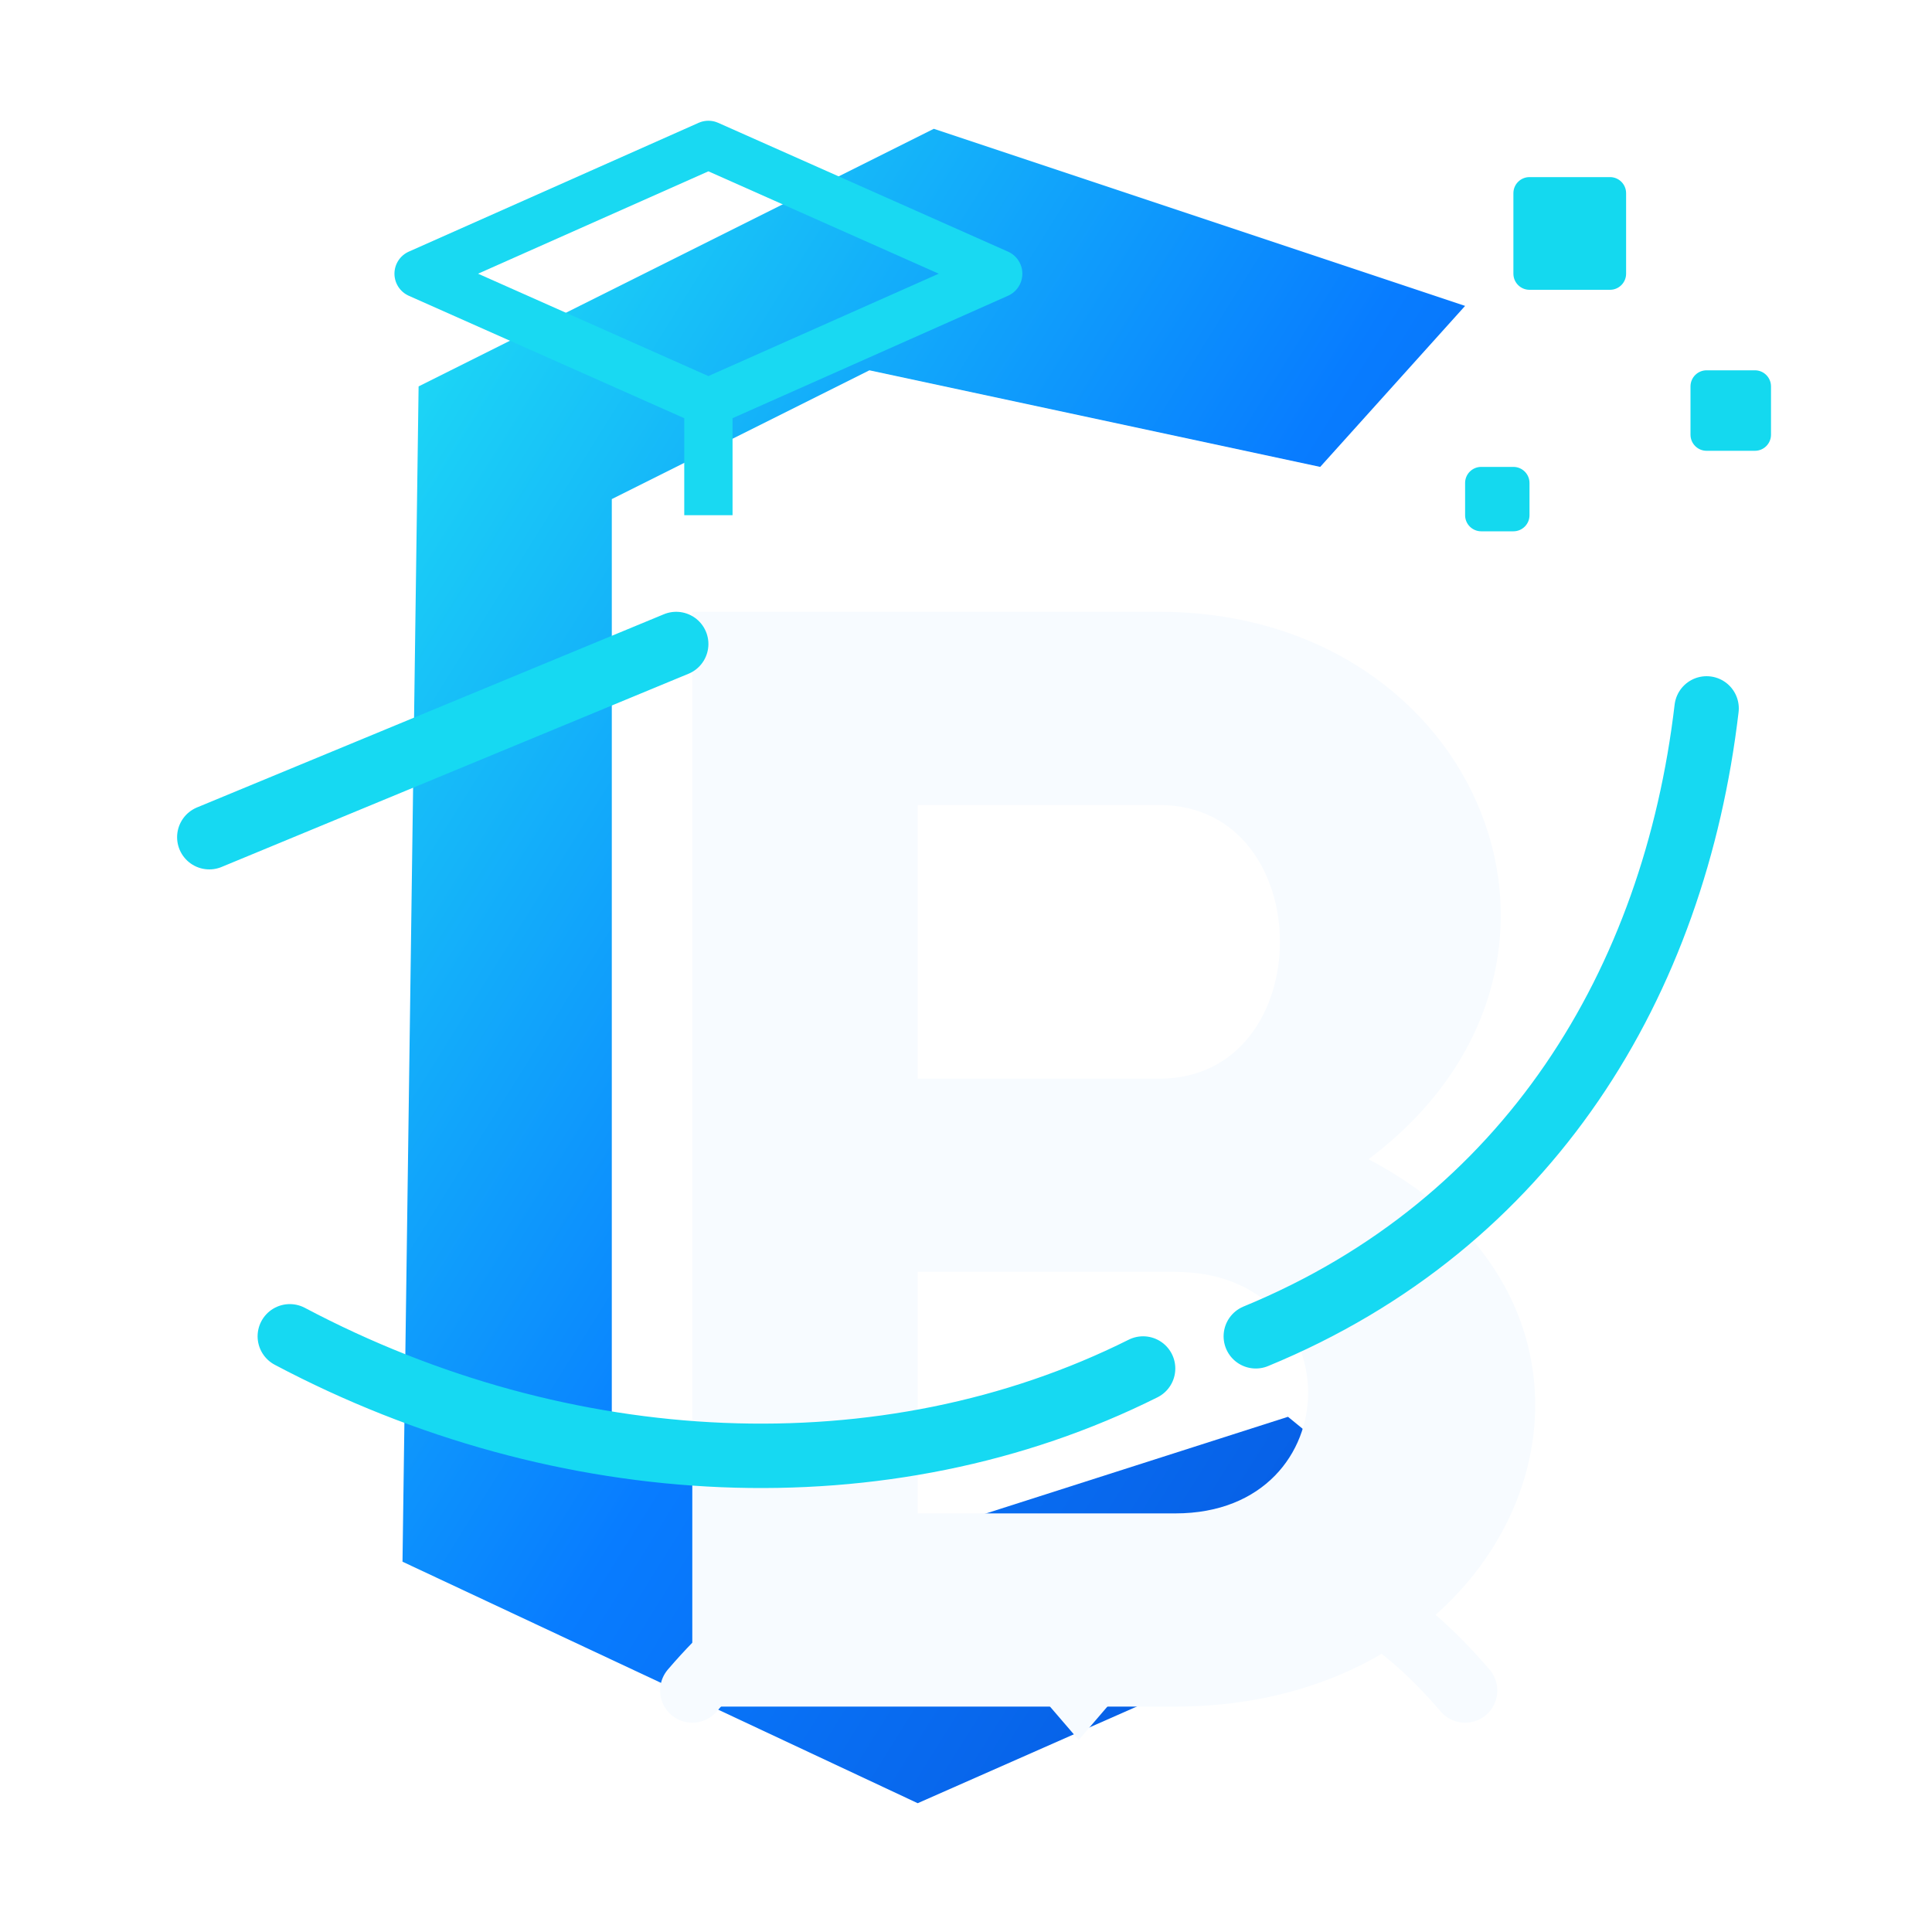
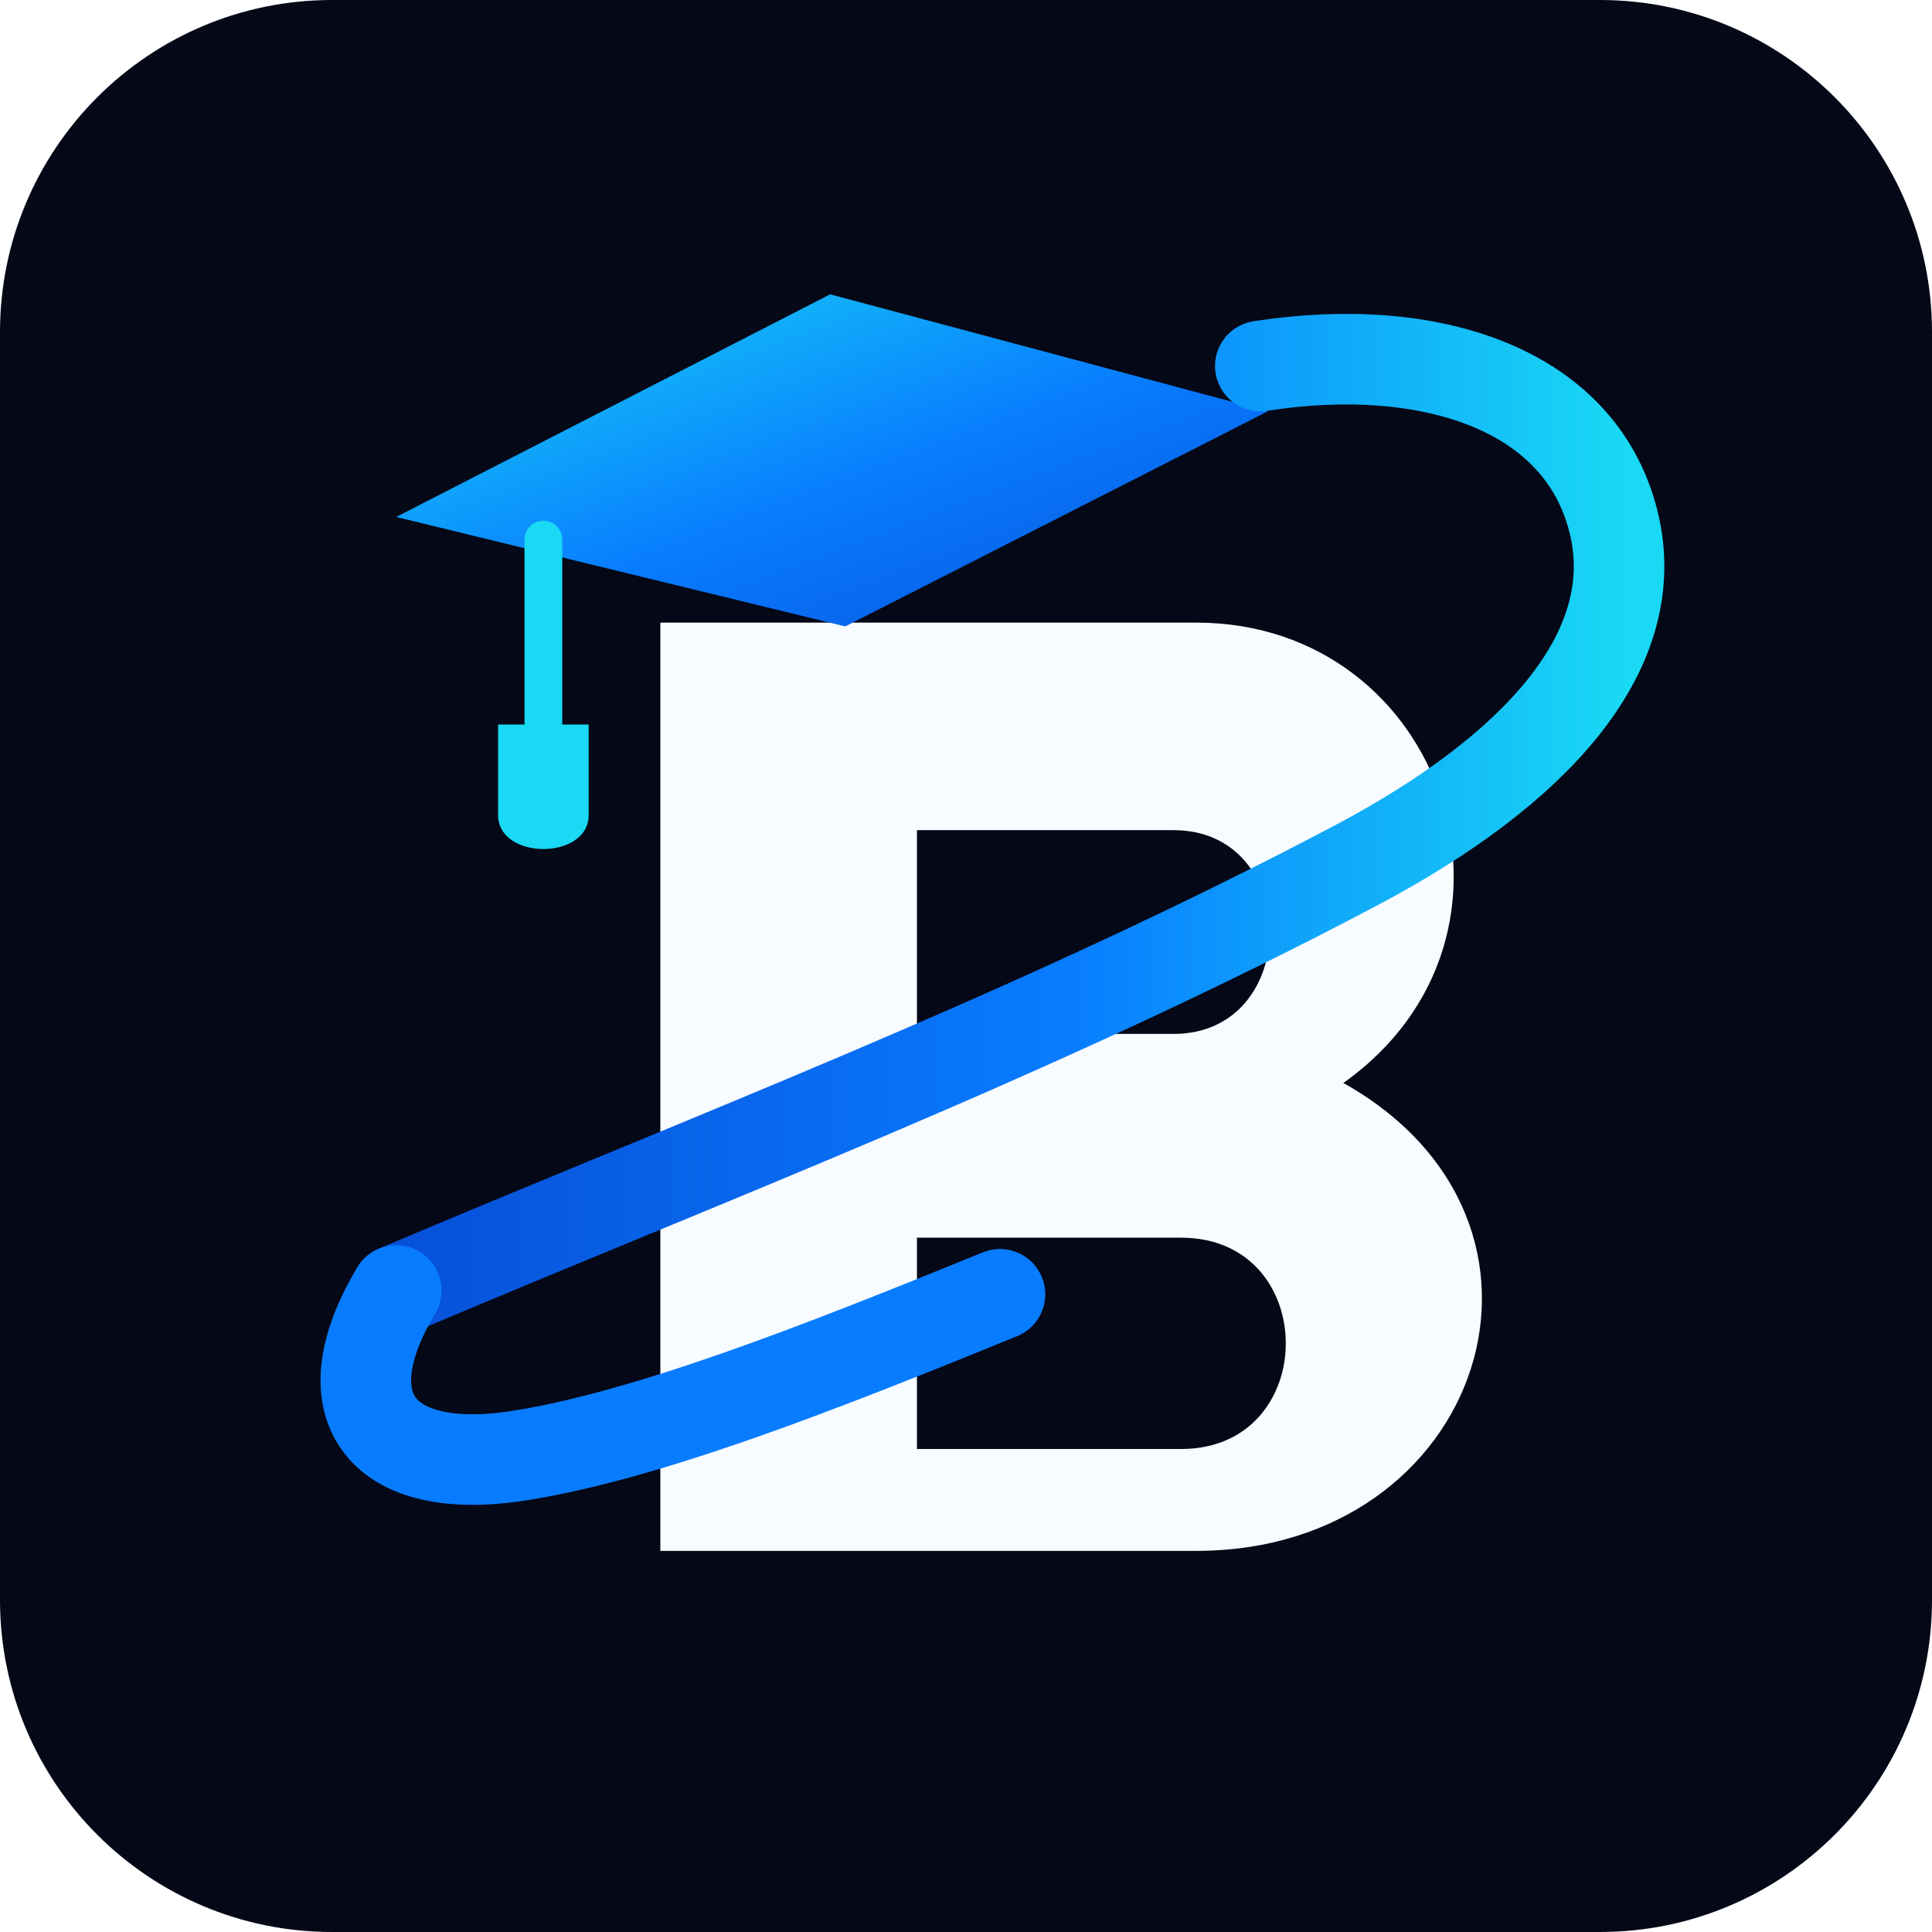
- <svg xmlns="http://www.w3.org/2000/svg" viewBox="0 0 120 120">
+ <svg xmlns="http://www.w3.org/2000/svg" viewBox="0 0 512 512" role="img" aria-label="BCA SYNC">
  <defs>
-     <linearGradient id="g" x1="0" y1="0" x2="1" y2="1">
-       <stop stop-color="#20e6f4" />
-       <stop offset=".52" stop-color="#087cff" />
+     <linearGradient id="blue" x1="0" y1="0" x2="1" y2="1">
+       <stop stop-color="#19d9f4" />
+       <stop offset=".55" stop-color="#087cff" />
      <stop offset="1" stop-color="#0750d8" />
    </linearGradient>
+     <linearGradient id="orbit" x1="0" y1="0" x2="1" y2="0">
+       <stop stop-color="#0750d8" />
+       <stop offset=".55" stop-color="#087cff" />
+       <stop offset="1" stop-color="#19d9f4" />
+     </linearGradient>
  </defs>
-   <path d="M26 24 58 8 91 19 82 29 54 23 38 31v57l17 8 25-8 11 9-34 15-32-15z" fill="url(#g)" />
-   <path d="M43 38h29c20 0 29 22 13 34 19 10 10 34-12 34H43V38zm14 12v17h15c10 0 10-17 0-17H57zm0 29v15h16c11 0 11-15 0-15H57z" fill="#f7fbff" />
-   <path d="M13 52 42 40M78 83c17-7 26-22 28-39M18 83c17 9 37 10 53 2" fill="none" stroke="#16d9f2" stroke-width="4" stroke-linecap="round" />
-   <path d="m26 17 18-8 18 8-18 8zM44 25v7" fill="none" stroke="#19d9f2" stroke-width="3" stroke-linejoin="round" />
-   <path d="M43 105q12-14 24 0 12-14 24 0" fill="none" stroke="#f7fbff" stroke-width="4" stroke-linecap="round" />
-   <g fill="#14d9ef">
-     <rect x="94" y="11" width="7" height="7" rx="1" />
-     <rect x="105" y="23" width="5" height="5" rx="1" />
-     <rect x="91" y="29" width="4" height="4" rx="1" />
-   </g>
+   <rect width="512" height="512" rx="88" fill="#050817" />
+   <path d="M175 165h142c66 0 94 83 39 122 66 37 37 124-39 124H175V165zm68 55v54h68c34 0 34-54 0-54h-68zm0 108v56h70c37 0 37-56 0-56h-70z" fill="#f8fbff" />
+   <path d="M105 137 220 78l116 31-112 57z" fill="url(#blue)" />
+   <path d="M144 143v49" stroke="#19d9f4" stroke-width="10" stroke-linecap="round" />
+   <path d="M132 192h24v24c0 12-24 12-24 0z" fill="#19d9f4" />
+   <path d="M105 342c80-34 170-68 255-113 47-25 75-56 68-89-8-37-49-50-94-43" fill="none" stroke="url(#orbit)" stroke-width="24" stroke-linecap="round" />
+   <path d="M105 342c-18 30-5 49 31 44 34-5 80-23 129-43" fill="none" stroke="#087cff" stroke-width="24" stroke-linecap="round" />
</svg>
